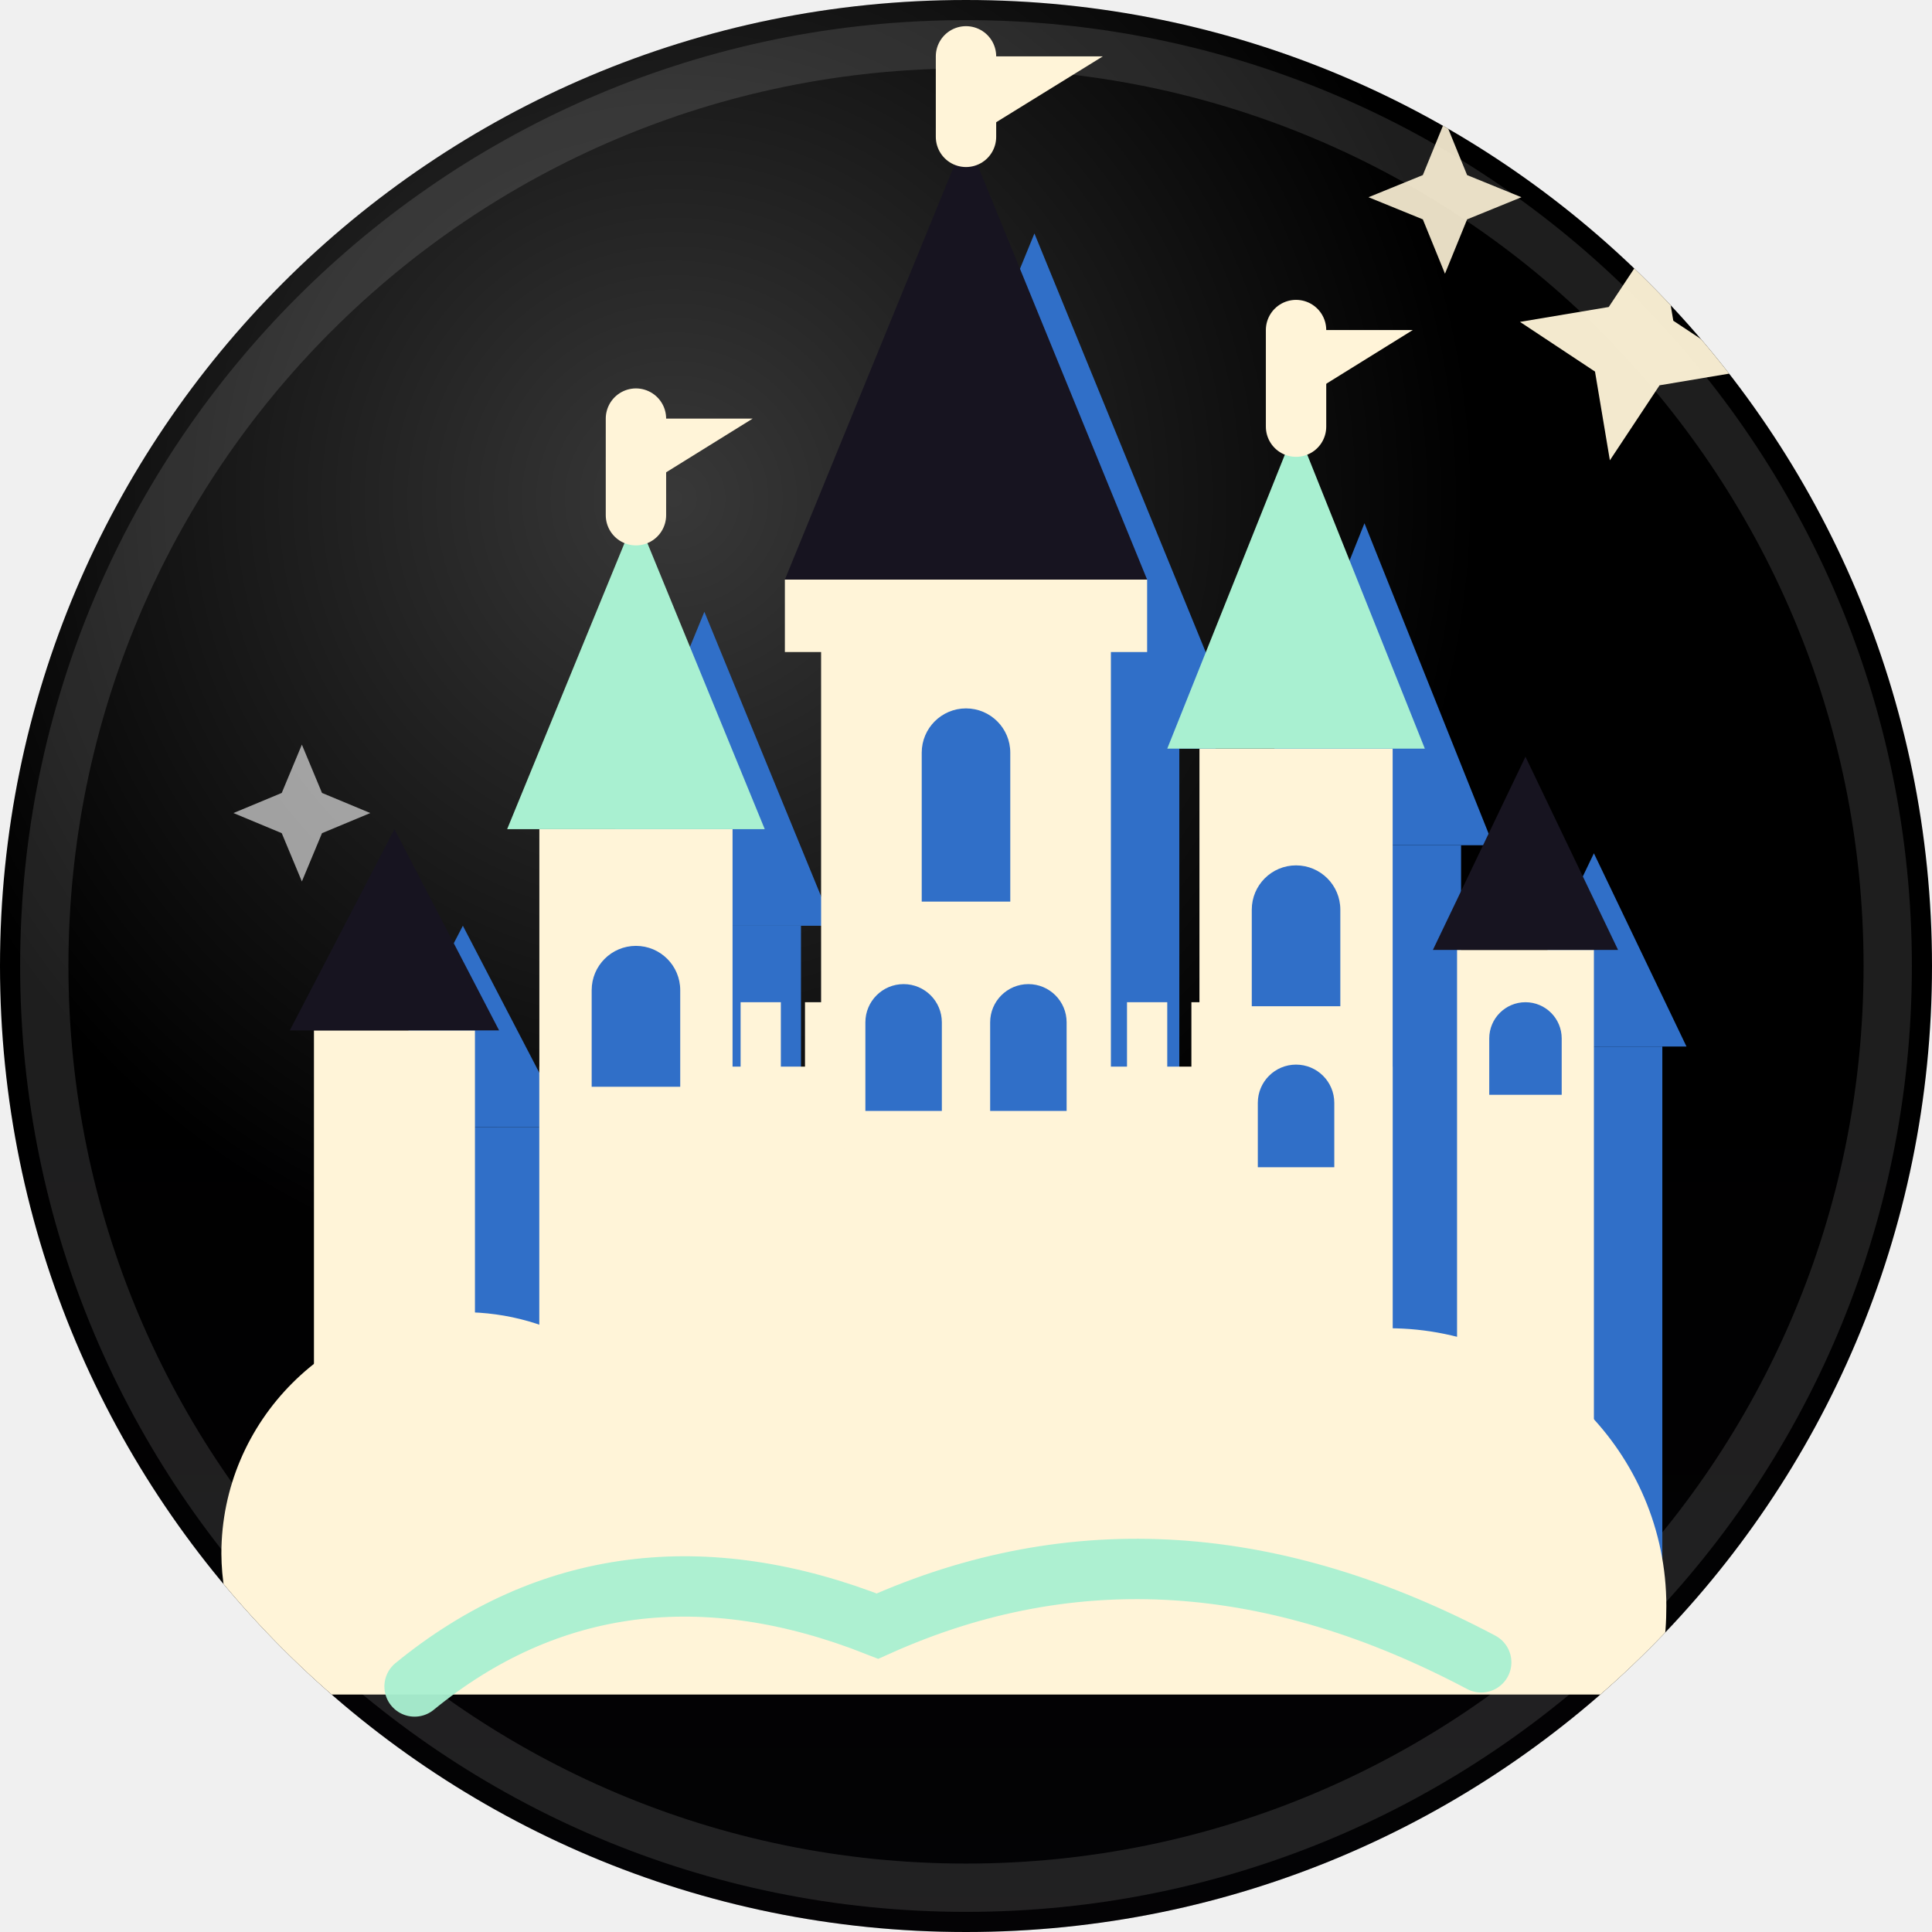
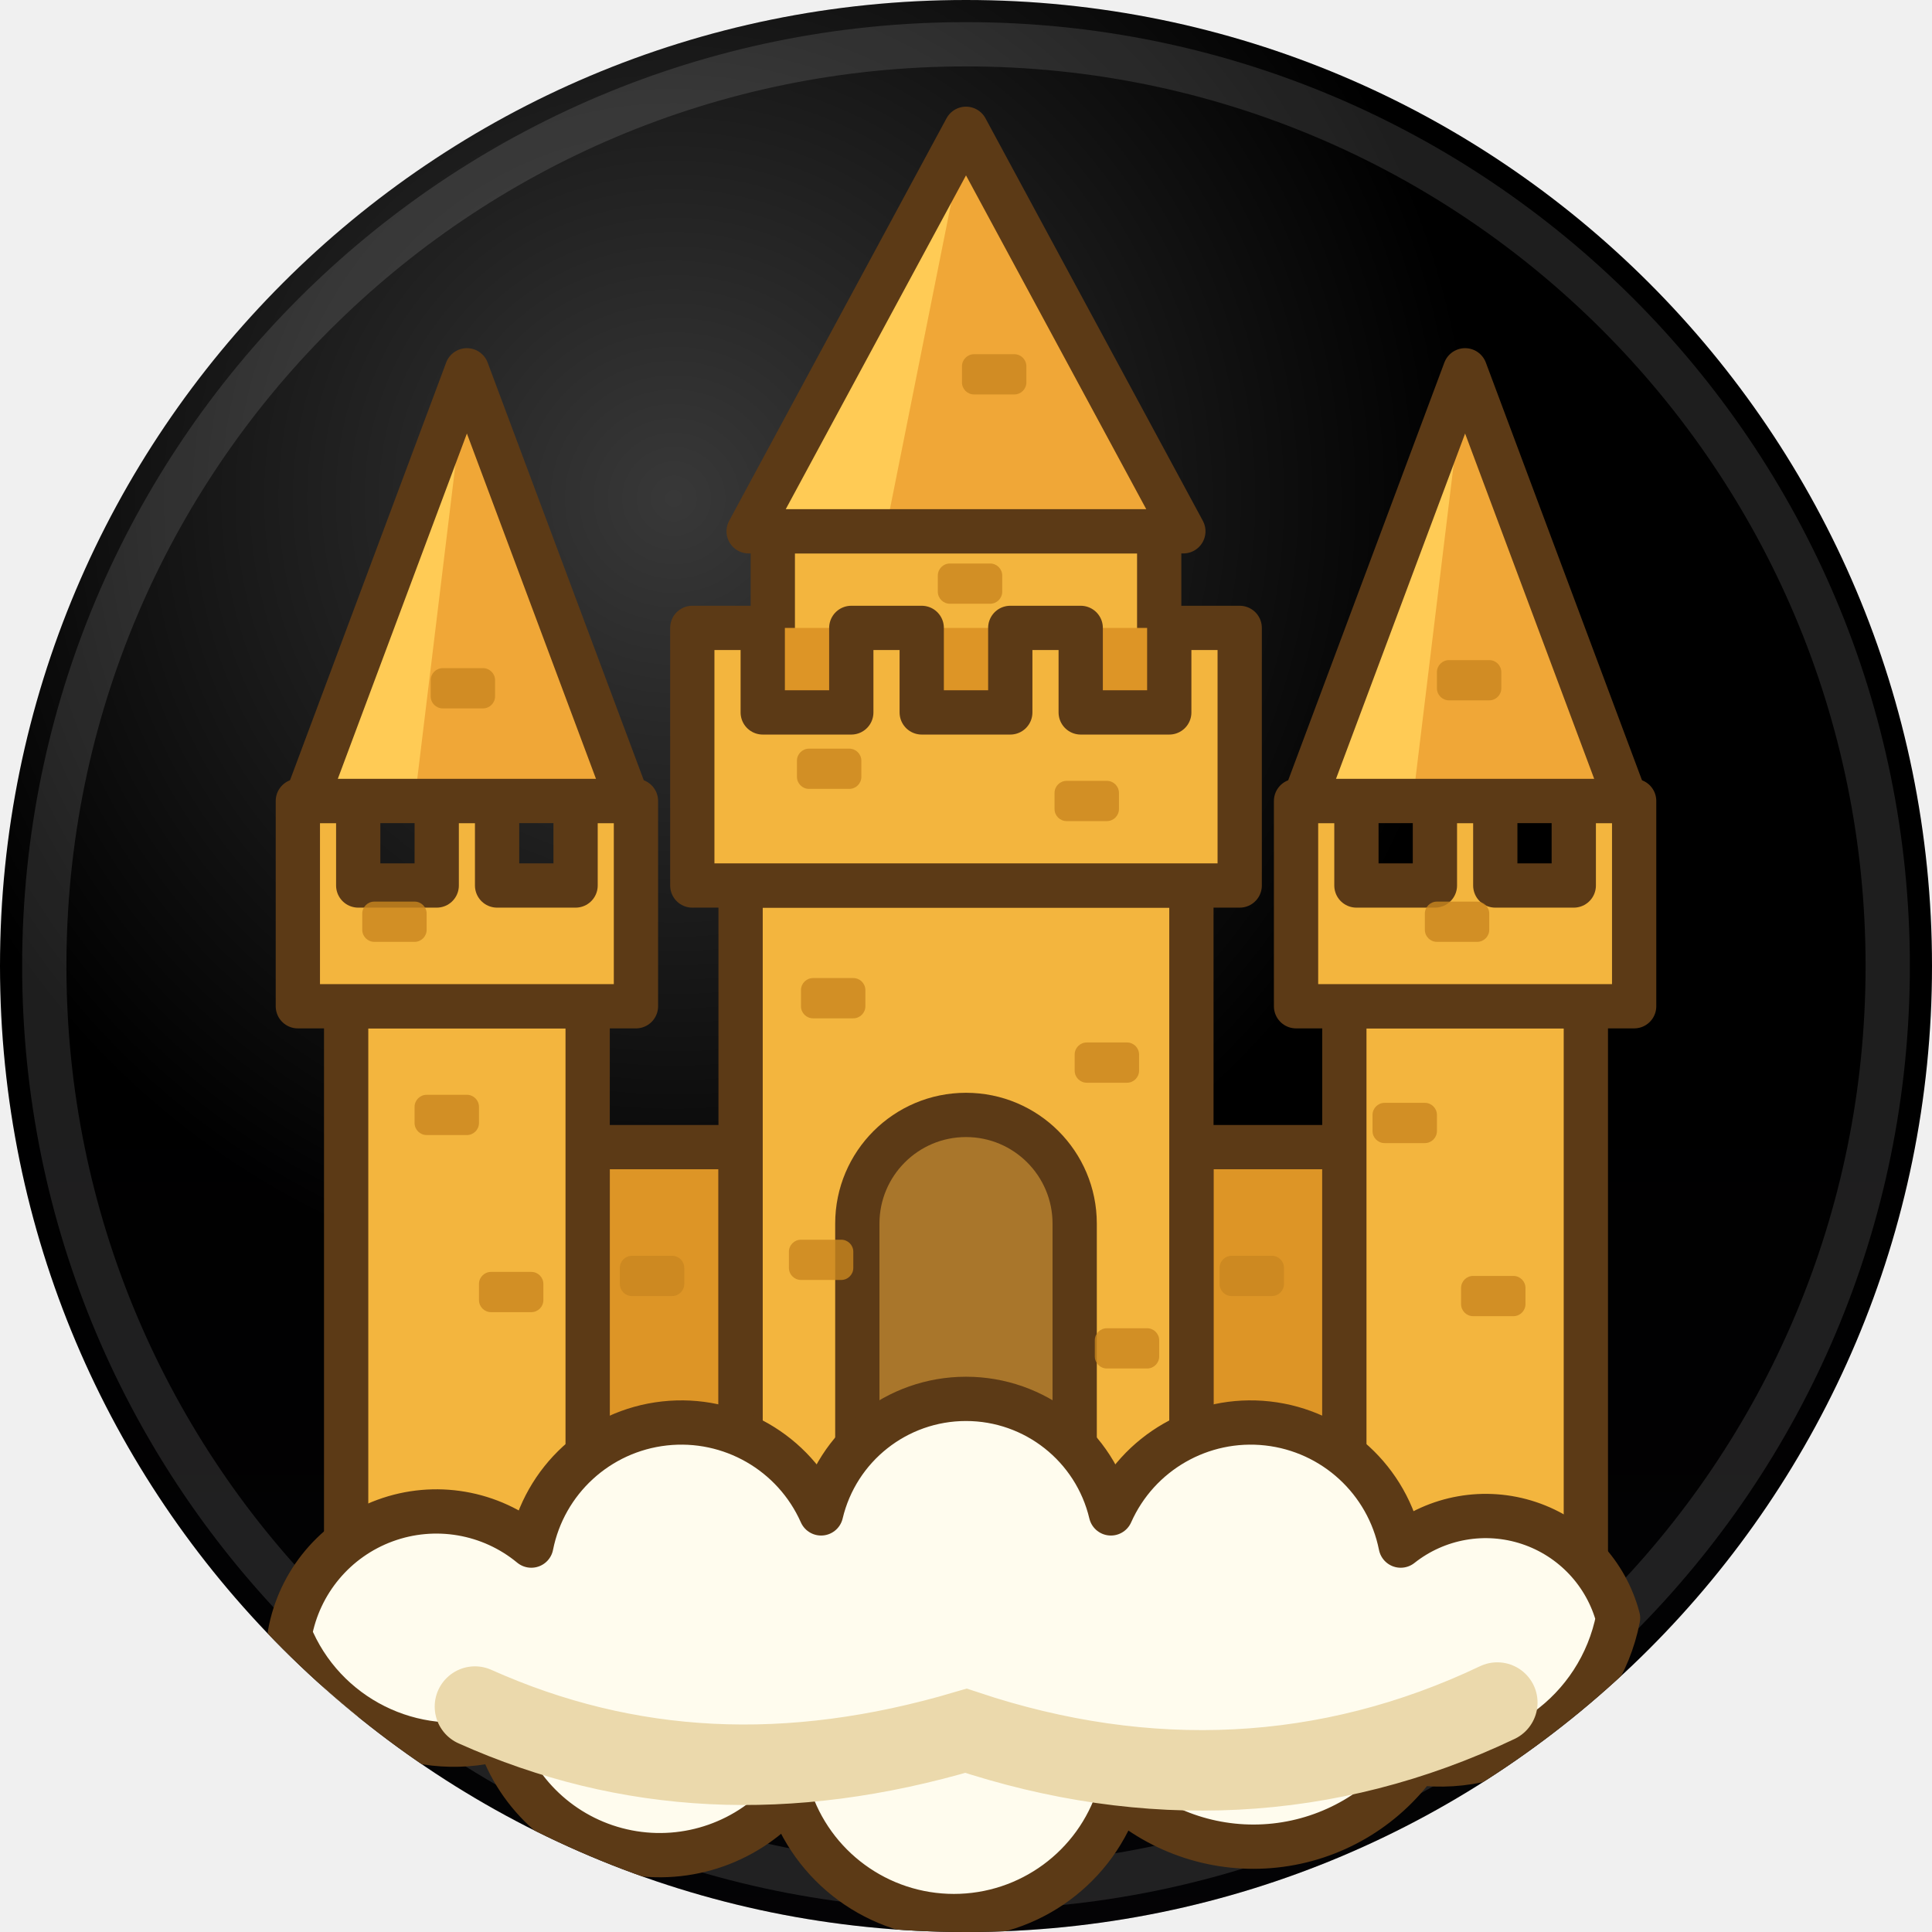
<svg xmlns="http://www.w3.org/2000/svg" viewBox="0 0 48 48" role="img" aria-labelledby="title desc">
  <defs>
    <clipPath id="reading-stories-clip">
      <circle cx="24" cy="24" r="24" />
    </clipPath>
    <radialGradient id="reading-stories-glow" cx="35%" cy="26%" r="75%">
      <stop offset="0" stop-color="#FFFFFF" stop-opacity="0.22" />
      <stop offset="0.55" stop-color="#FFFFFF" stop-opacity="0" />
    </radialGradient>
    <linearGradient id="reading-stories-shade" x1="0" y1="0" x2="0" y2="1">
      <stop offset="0.55" stop-color="#171420" stop-opacity="0" />
      <stop offset="1" stop-color="#171420" stop-opacity="0.16" />
    </linearGradient>
  </defs>
  <g clip-path="url(#reading-stories-clip)">
    <circle cx="24" cy="24" r="24" fill="currentColor" />
    <circle cx="24" cy="24" r="24" fill="url(#reading-stories-glow)" />
    <circle cx="24" cy="24" r="24" fill="url(#reading-stories-shade)" />
-     <circle cx="24" cy="24" r="22.9" fill="none" stroke="#FFFFFF" stroke-opacity="0.12" stroke-width="1.2" />
-     <g transform="translate(1.7 2.4)" fill="#306FC8">
-       <path d="M20.4 14.4h7.2v23.6h-7.2zM13.4 20.6h4.8v17.4h-4.8zM29.8 18.6h4.8v19.4h-4.8zM7.8 25.6h4v12.4h-4zM36.2 23.6h3.4v14.4h-3.4zM19.5 14.4h9v1.8h-9z" />
-       <path d="M19.5 14.4 24 3.4l4.5 11zM12.6 20.6l3.2-7.8 3.2 7.8zM29 18.6l3.2-8 3.2 8zM7.2 25.6l2.6-5 2.6 5zM35.6 23.6l2.3-4.8 2.3 4.8z" />
-       <path d="M13.4 26.5h21.2v7.5H13.4zM13.6 24.9h1v1.6h-1zM15.2 24.9h1v1.6h-1zM16.8 24.9h1v1.6h-1zM18.4 24.9h1v1.6h-1zM20 24.9h1v1.6h-1zM21.6 24.9h1v1.6h-1zM23.2 24.9h1v1.6h-1zM24.8 24.9h1v1.6h-1zM26.4 24.9h1v1.6h-1zM28 24.9h1v1.6h-1zM29.6 24.9h1v1.6h-1zM31.2 24.9h1v1.6h-1zM32.8 24.9h1v1.6h-1z" />
+     <circle cx="24" cy="24" r="22.9" fill="none" stroke="#FFFFFF" stroke-opacity="0.12" stroke-width="1.1" />
+     <g stroke="#5C3A16" stroke-width="1.1" stroke-linejoin="round" stroke-linecap="round">
+       <path d="M14.6 28.5h3.8v9.5h-3.8z" fill="#DD9526" />
+       <path d="M29.6 28.5h3.8v9.5h-3.8z" fill="#DD9526" />
+       <path d="M8.6 25h6v14h-6z" fill="#F3B53E" />
+       <path d="M33.4 25h6v14h-6z" fill="#F3B53E" />
+       <path d="M7.4 25V19.9h1.5v2.1h1.95v-2.1h1.5v2.1h1.95v-2.1h1.5V25z" fill="#F3B53E" />
+       <path d="M32.2 25V19.9h1.5v2.1h1.95v-2.1h1.5v2.1h1.95v-2.1h1.5V25z" fill="#F3B53E" />
+       <path d="M18.4 22h11.2v16.5H18.4z" fill="#F3B53E" />
+       <path d="M19.2 13.2h9.6v4.6h-9.6z" fill="#F3B53E" />
+       <path d="M19.2 15.6h9.6v2.1h-9.6z" fill="#DD9526" stroke="none" />
+       <path d="M17.2 22V15.6h1.75v2.1h2.2v-2.1h1.75v2.1h2.2v-2.1h1.75v2.1h2.2v-2.1h1.75V22z" fill="#F3B53E" />
+       <g stroke="none">
+         <path d="M18.6 13.2 24 3.2l5.4 10z" fill="#F0A737" />
+         <path d="M24 3.2 18.6 13.2H22z" fill="#FFCB55" />
+         <path d="M7.6 19.9 11.6 9.2l4 10.7z" fill="#F0A737" />
+         <path d="M11.6 9.2 7.6 19.9h2.7z" fill="#FFCB55" />
+         <path d="M32.4 19.9 36.4 9.2l4 10.7z" fill="#F0A737" />
+         <path d="M36.4 9.2 32.4 19.9h2.7z" fill="#FFCB55" />
+       </g>
+       <path d="M18.6 13.2 24 3.2l5.4 10z" fill="none" />
+       <path d="M7.6 19.9 11.6 9.2l4 10.7z" fill="none" />
+       <path d="M32.4 19.9 36.4 9.2l4 10.7z" fill="none" />
+       <path d="M21.3 38v-7.6a2.7 2.7 0 0 1 5.4 0V38z" fill="#A9762B" />
    </g>
-     <path d="M13.4 26.5h21.2v7.5H13.4zM13.6 24.9h1v1.6h-1zM15.2 24.9h1v1.6h-1zM16.8 24.9h1v1.6h-1zM18.4 24.9h1v1.6h-1zM20 24.9h1v1.6h-1zM21.6 24.9h1v1.6h-1zM23.2 24.9h1v1.6h-1zM24.8 24.9h1v1.6h-1zM26.4 24.9h1v1.6h-1zM28 24.9h1v1.6h-1zM29.6 24.9h1v1.6h-1zM31.2 24.9h1v1.6h-1zM32.8 24.9h1v1.6h-1z" fill="#FFF4D8" />
-     <path d="M20.4 14.4h7.2v23.6h-7.2zM13.4 20.6h4.8v17.4h-4.8zM29.8 18.6h4.8v19.4h-4.8zM7.8 25.6h4v12.4h-4zM36.2 23.6h3.4v14.4h-3.4zM19.5 14.4h9v1.8h-9z" fill="#FFF4D8" />
-     <path d="M19.5 14.4 24 3.4l4.5 11zM7.2 25.6l2.6-5 2.6 5zM35.6 23.6l2.3-4.8 2.3 4.8z" fill="#171420" />
-     <path d="M12.6 20.6l3.2-7.8 3.2 7.8zM29 18.6l3.2-8 3.2 8z" fill="#A9F0D1" />
-     <path d="M24 3.4V1.4M15.8 12.8v-2.4M32.2 10.6V8.2" fill="none" stroke="#FFF4D8" stroke-width="1.5" stroke-linecap="round" />
-     <path d="M24 1.4h3.4L24 3.5zM15.8 10.4h2.9l-2.9 1.8zM32.2 8.2h2.9l-2.9 1.8z" fill="#FFF4D8" />
-     <path d="M22.9 22.4v-3.7a1.1 1.1 0 0 1 2.2 0v3.7zM21.5 27.6v-2.2a0.95 0.95 0 0 1 1.9 0v2.2zM24.6 27.6v-2.2a0.95 0.95 0 0 1 1.9 0v2.2zM14.7 27v-2.4a1.1 1.1 0 0 1 2.2 0v2.4zM31.1 25v-2.4a1.1 1.1 0 0 1 2.2 0v2.4zM31.25 29v-1.6a0.95 0.95 0 0 1 1.9 0v1.6zM37 27.2v-1.4a0.9 0.9 0 0 1 1.8 0v1.4z" fill="#306FC8" />
-     <path d="M5.5 38.6c0-3.3 2.7-6 6-6 1.1 0 2.2.3 3.1.9 1.4-3 4.4-5.1 7.9-5.1 3.8 0 7 2.4 8.2 5.8a6.8 6.8 0 0 1 3.8-1.2c3.8 0 6.9 3.1 6.9 6.9 0 .8-.1 1.5-.4 2.2H6.7a5.8 5.8 0 0 1-1.2-3.5Z" fill="#FFF4D8" />
-     <path d="M10.3 41.9c3.3-2.7 7.2-3.2 11.5-1.5 4.9-2.2 9.9-1.8 15 .9" fill="none" stroke="#A9F0D1" stroke-width="1.5" stroke-linecap="round" opacity="0.95" />
-     <path d="M0 -2.9 L0.82 -0.82 L2.9 0 L0.82 0.82 L0 2.9 L-0.82 0.82 L-2.9 0 L-0.82 -0.82 Z" fill="#FFF4D8" opacity="0.95" transform="translate(40.6 8.6) rotate(12)" />
-     <path d="M0 -1.9 L0.55 -0.55 L1.9 0 L0.55 0.55 L0 1.9 L-0.55 0.55 L-1.9 0 L-0.55 -0.55 Z" fill="#FFF4D8" opacity="0.9" transform="translate(35.9 4.9)" />
-     <path d="M0 -1.7 L0.5 -0.5 L1.7 0 L0.5 0.5 L0 1.7 L-0.5 0.5 L-1.7 0 L-0.5 -0.5 Z" fill="#FFFFFF" opacity="0.6" transform="translate(7.5 20.2)" />
+     <g fill="#C9861F" opacity="0.8">
+       <rect x="23.9" y="8.8" width="1.6" height="1" rx="0.3" />
+       <rect x="23.3" y="14" width="1.6" height="1" rx="0.3" />
+       <rect x="19.8" y="18.6" width="1.6" height="1" rx="0.3" />
+       <rect x="26.2" y="19.4" width="1.6" height="1" rx="0.3" />
+       <rect x="19.9" y="24.3" width="1.6" height="1" rx="0.3" />
+       <rect x="26.7" y="25.9" width="1.6" height="1" rx="0.3" />
+       <rect x="19.6" y="30.8" width="1.6" height="1" rx="0.3" />
+       <rect x="27.2" y="33" width="1.6" height="1" rx="0.3" />
+       <rect x="10.7" y="16.6" width="1.6" height="1" rx="0.3" />
+       <rect x="9" y="22.4" width="1.6" height="1" rx="0.3" />
+       <rect x="10.3" y="27.2" width="1.6" height="1" rx="0.3" />
+       <rect x="11.9" y="31.6" width="1.6" height="1" rx="0.3" />
+       <rect x="35.7" y="16.4" width="1.6" height="1" rx="0.3" />
+       <rect x="35.4" y="22.4" width="1.6" height="1" rx="0.3" />
+       <rect x="34.1" y="27.4" width="1.6" height="1" rx="0.3" />
+       <rect x="36.3" y="31.7" width="1.6" height="1" rx="0.3" />
+       <rect x="15.4" y="31.2" width="1.6" height="1" rx="0.3" />
+       <rect x="30.3" y="31.2" width="1.6" height="1" rx="0.3" />
+     </g>
+     <path d="M7.2 40.6a3.7 3.7 0 0 1 6-2.2 3.8 3.8 0 0 1 7.2-.8 3.7 3.7 0 0 1 7.2 0 3.8 3.8 0 0 1 7.2.8 3.4 3.4 0 0 1 5.4 1.8 4.5 4.5 0 0 1-5 3.6 5 5 0 0 1-7.4.8 4.3 4.3 0 0 1-8.2 0 4.2 4.2 0 0 1-7.2-1.4 4.4 4.4 0 0 1-5.2-2.6z" fill="#FFFCEE" stroke="#5C3A16" stroke-width="1.1" stroke-linejoin="round" />
+     <path d="M11.8 42.4c3.8 1.7 7.8 1.9 12.2.6 4.5 1.5 9 1.3 13.2-.7" fill="none" stroke="#EBD9AC" stroke-width="2" stroke-linecap="round" />
  </g>
</svg>
